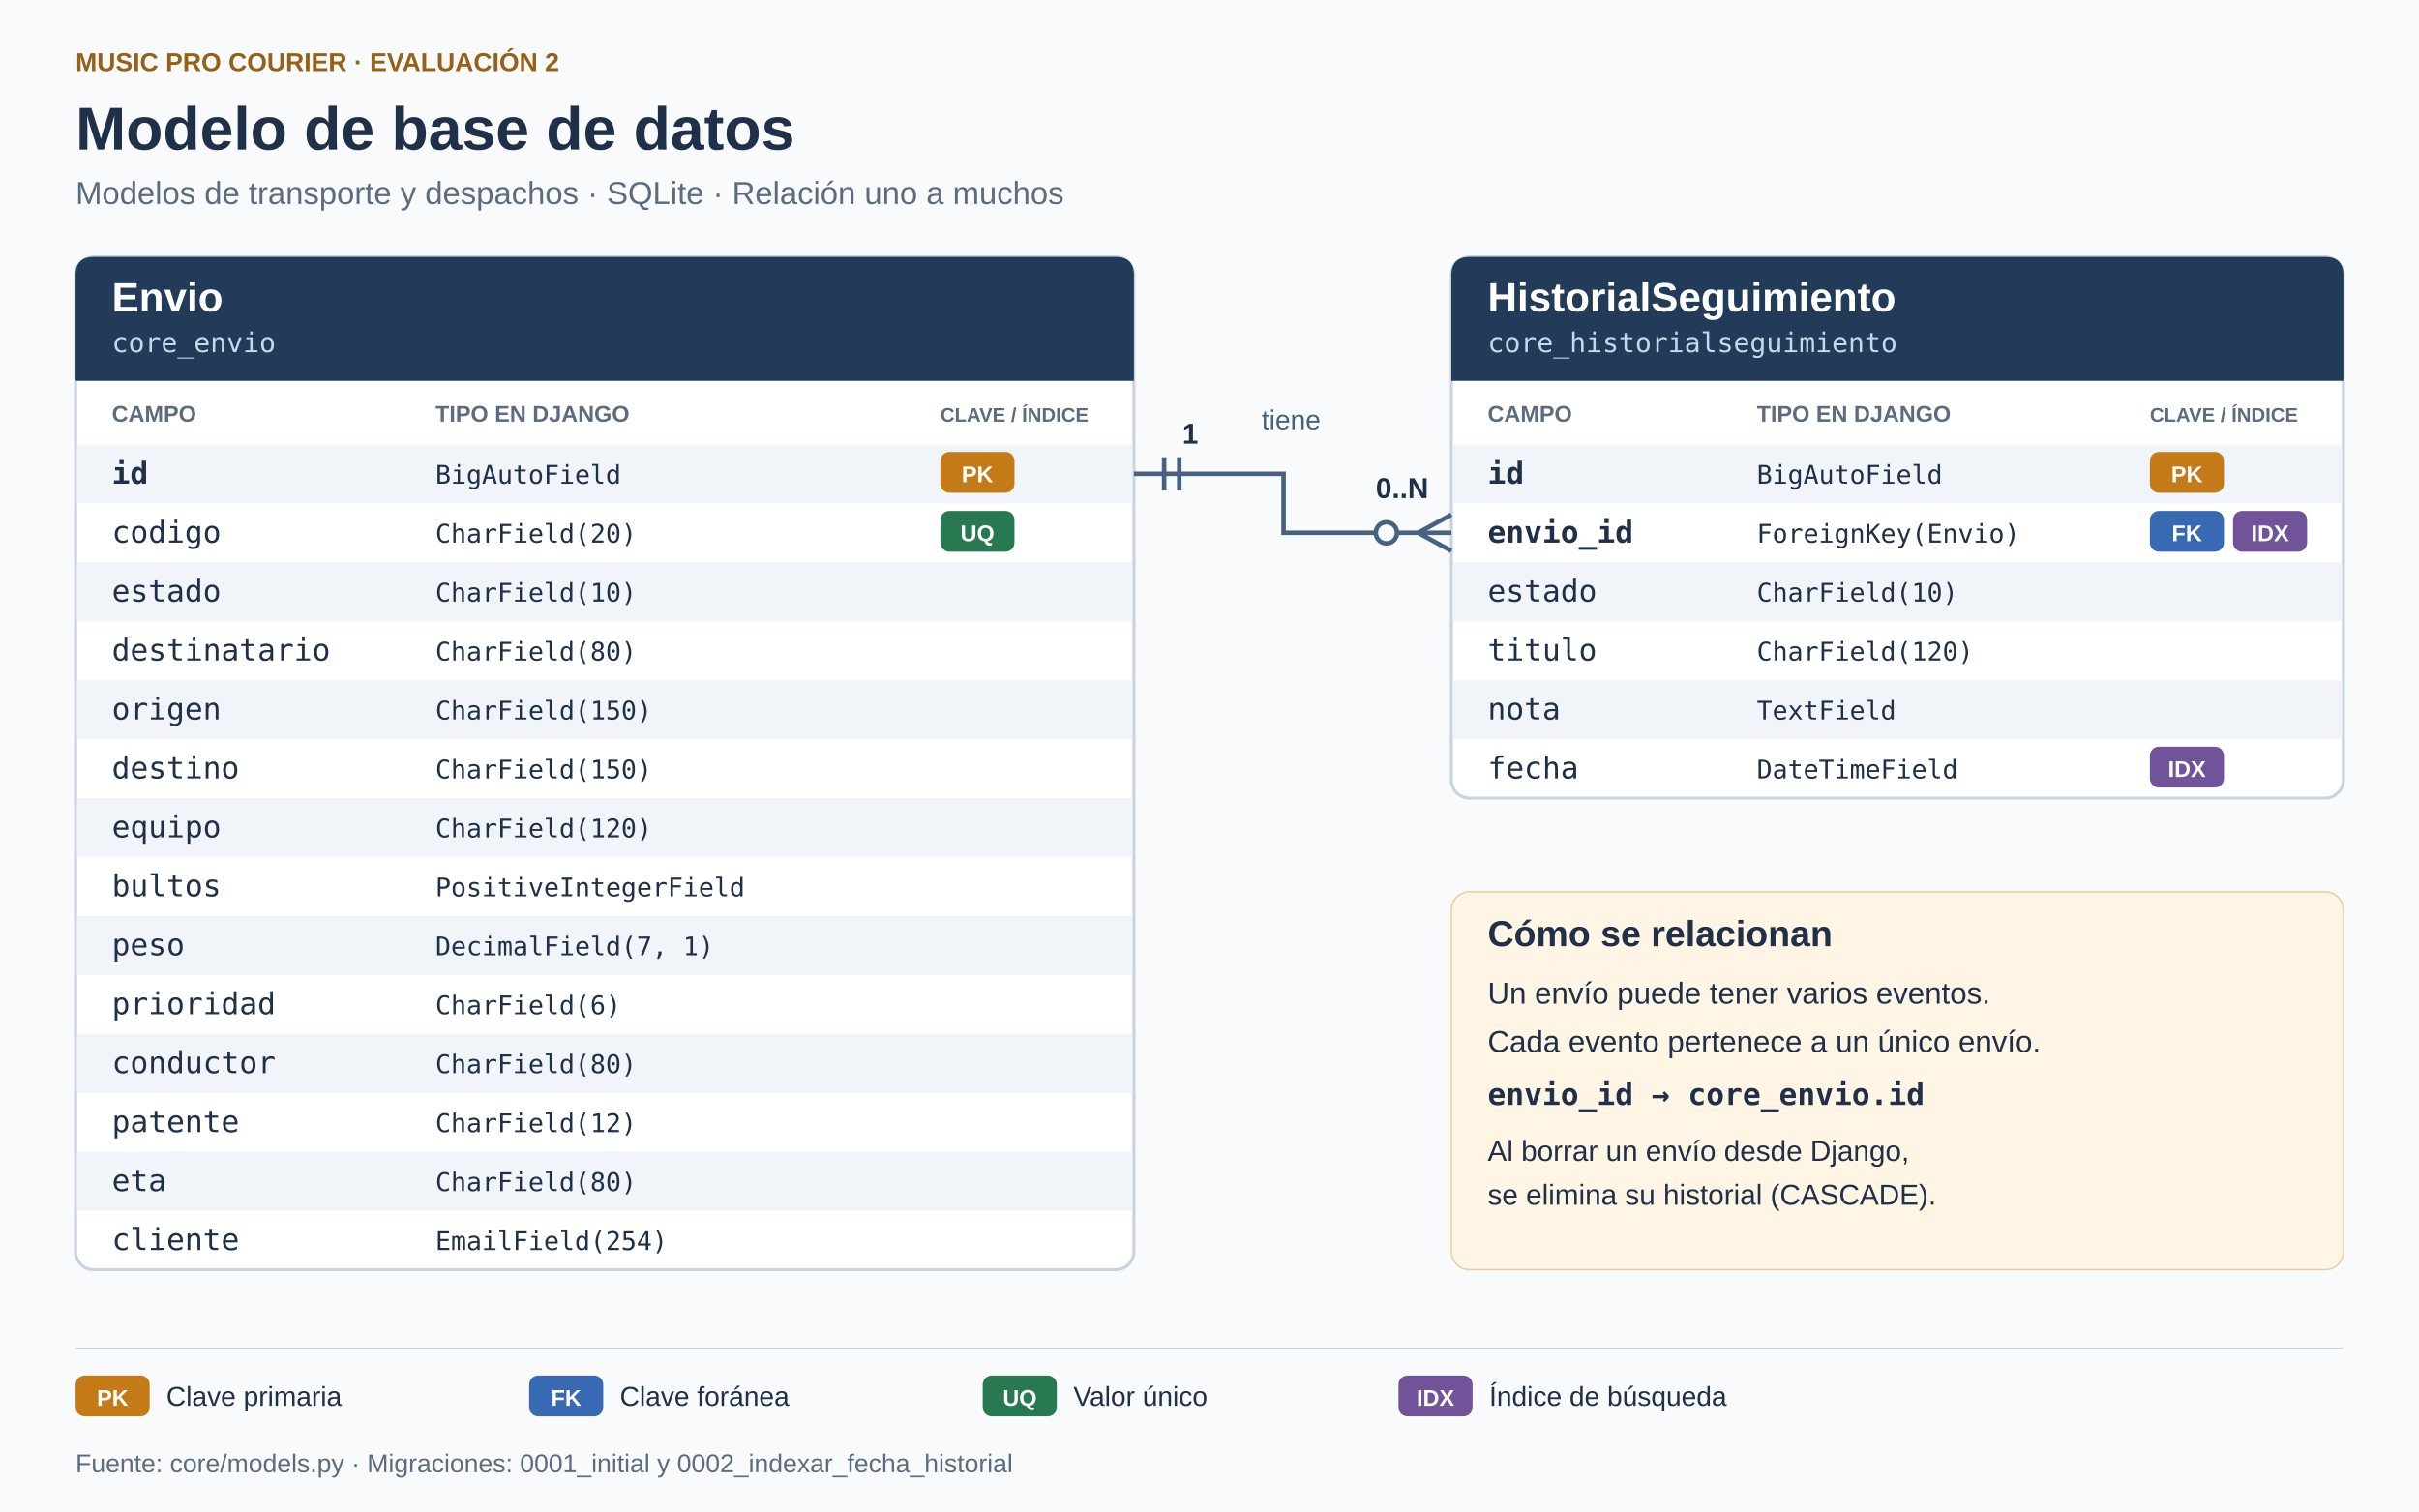
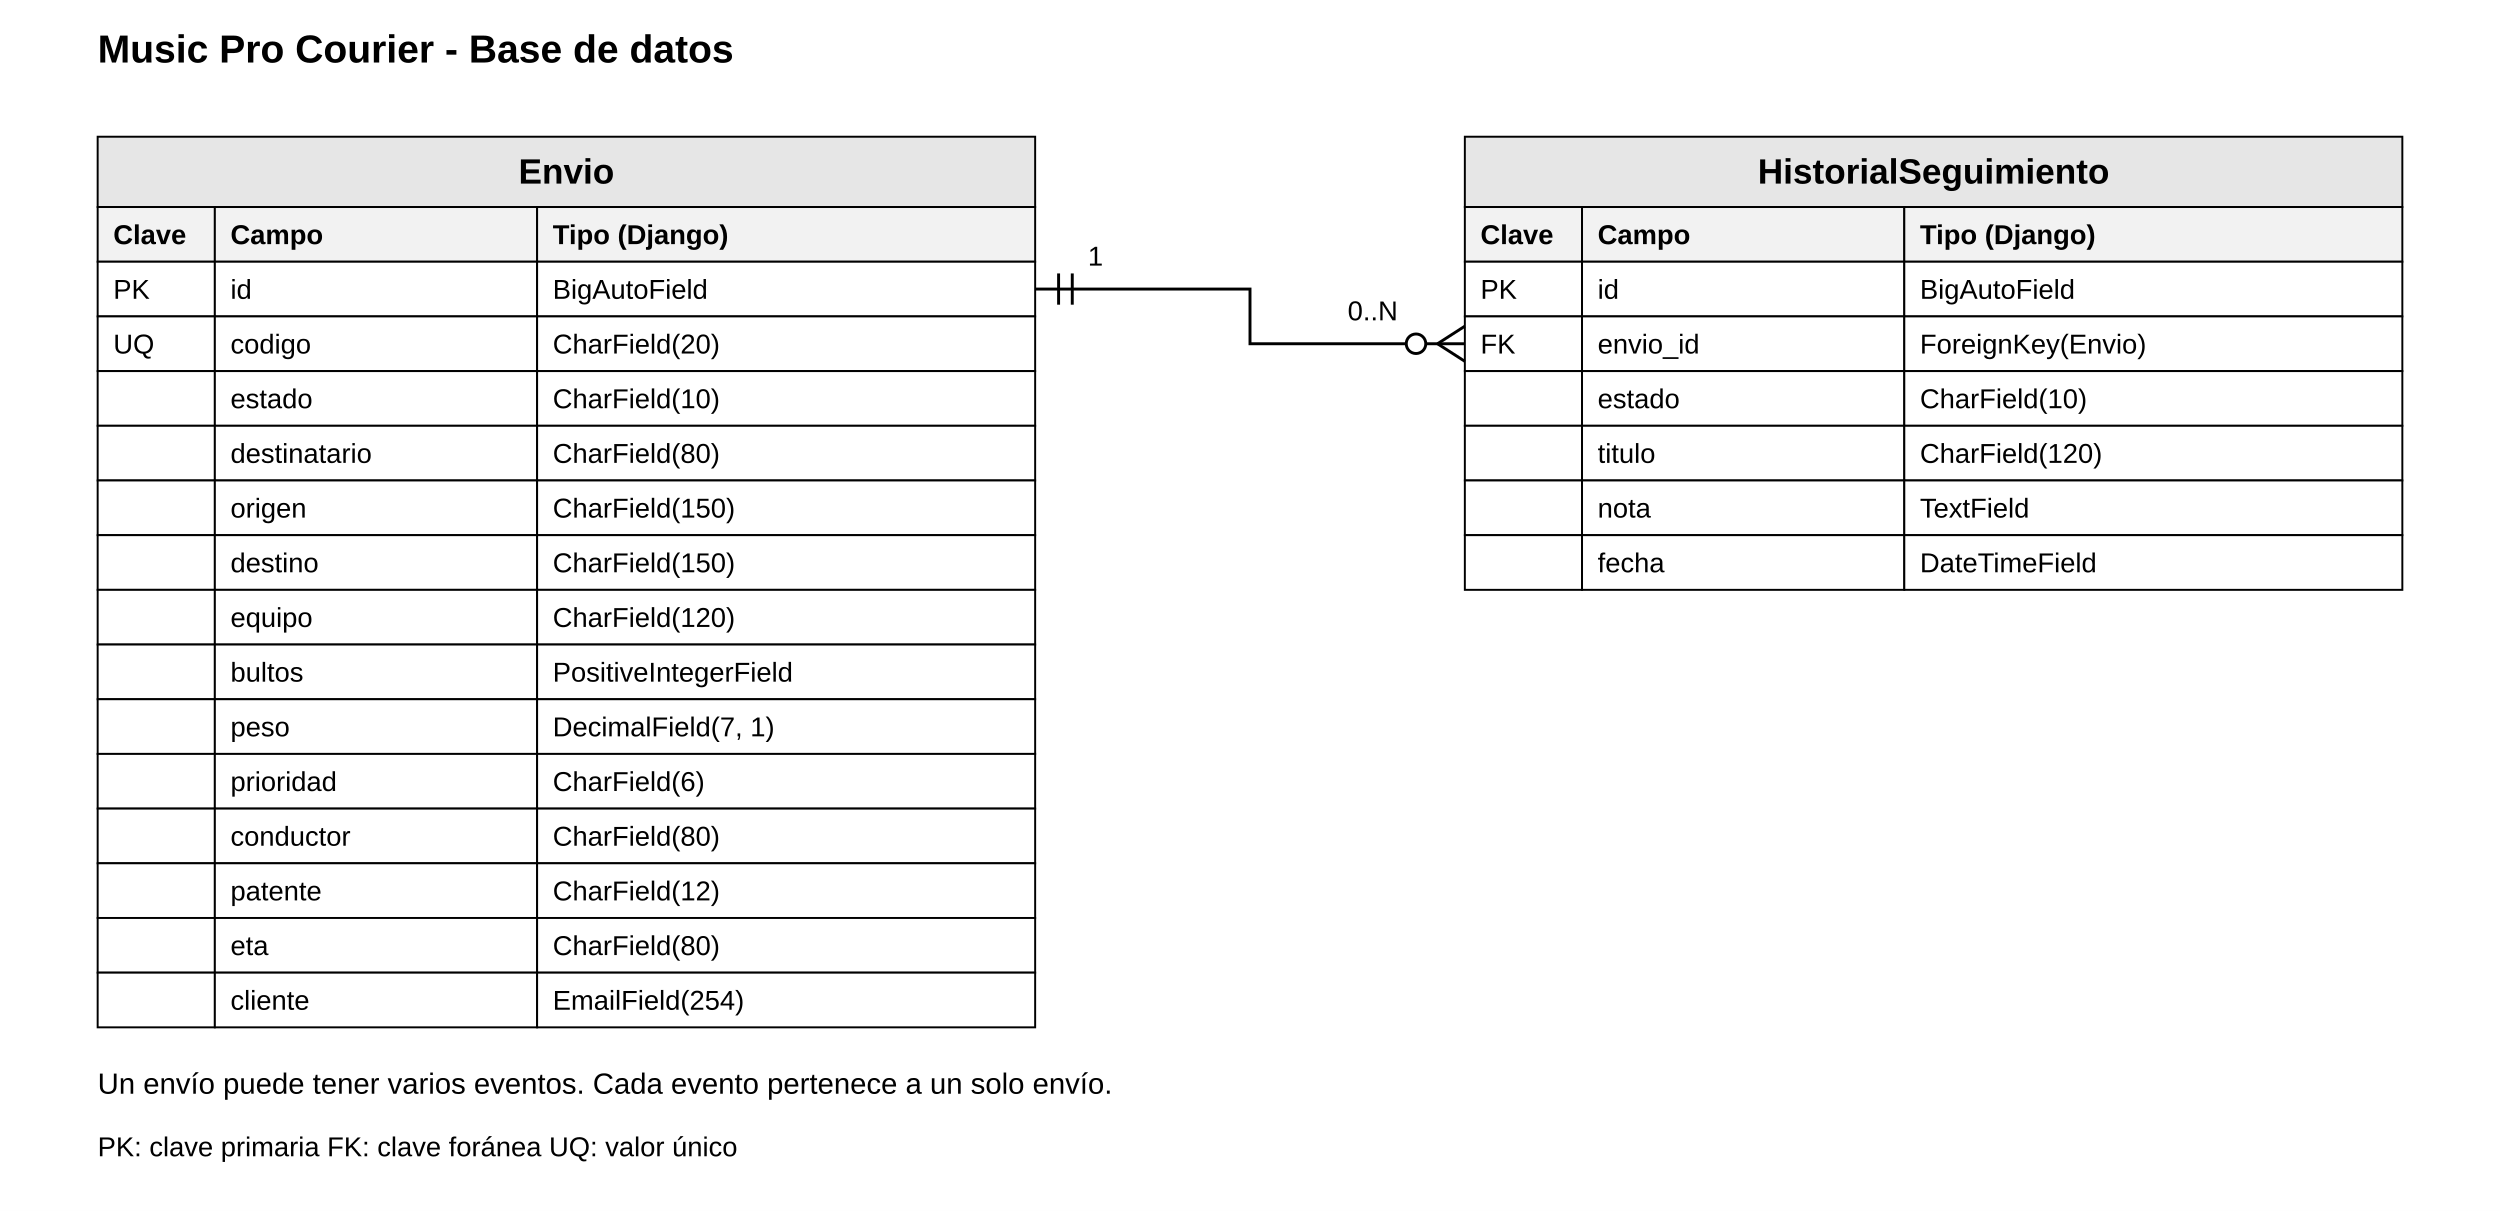
- <svg xmlns="http://www.w3.org/2000/svg" width="1600" height="1000" viewBox="0 0 1600 1000" role="img" aria-labelledby="titulo descripcion">
-   <rect width="1600" height="1000" fill="#f8fafc" />
-   <text x="50" y="47" font-family="Arial" font-size="17" font-weight="bold" fill="#966015">MUSIC PRO COURIER · EVALUACIÓN 2</text>
-   <text x="50" y="99" font-family="Arial" font-size="40" font-weight="bold" fill="#1f3048">Modelo de base de datos</text>
-   <text x="50" y="135" font-family="Arial" font-size="21" font-weight="normal" fill="#5c6c80">Modelos de transporte y despachos · SQLite · Relación uno a muchos</text>
-   <rect x="50" y="170" width="700" height="670" rx="12" fill="white" stroke="#c8d3e0" stroke-width="2" />
-   <path d="M62,170 H738 Q750,170 750,182 V252 H50 V182 Q50,170 62,170 Z" fill="#213b58" />
-   <text x="74" y="206" font-family="Arial" font-size="27" font-weight="bold" fill="white">Envio</text>
-   <text x="74" y="233" font-family="Consolas" font-size="18" font-weight="normal" fill="#c7d9e8">core_envio</text>
-   <text x="74" y="279" font-family="Arial" font-size="15" font-weight="bold" fill="#5c6c80">CAMPO</text>
-   <text x="288" y="279" font-family="Arial" font-size="15" font-weight="bold" fill="#5c6c80">TIPO EN DJANGO</text>
-   <text x="622" y="279" font-family="Arial" font-size="13" font-weight="bold" fill="#5c6c80">CLAVE / ÍNDICE</text>
-   <rect x="51" y="294" width="698" height="39" fill="#f1f5f9" />
-   <text x="74" y="320" font-family="Consolas" font-size="20" font-weight="bold" fill="#1f3048">id</text>
-   <text x="288" y="320" font-family="Consolas" font-size="17" font-weight="normal" fill="#1f3048">BigAutoField</text>
-   <rect x="622" y="299" width="49" height="27" rx="6" fill="#c47a16" />
-   <text x="646.5" y="319" font-family="Arial" font-size="15" font-weight="bold" fill="white" text-anchor="middle">PK</text>
-   <text x="74" y="359" font-family="Consolas" font-size="20" font-weight="normal" fill="#1f3048">codigo</text>
-   <text x="288" y="359" font-family="Consolas" font-size="17" font-weight="normal" fill="#1f3048">CharField(20)</text>
-   <rect x="622" y="338" width="49" height="27" rx="6" fill="#287952" />
-   <text x="646.5" y="358" font-family="Arial" font-size="15" font-weight="bold" fill="white" text-anchor="middle">UQ</text>
-   <rect x="51" y="372" width="698" height="39" fill="#f1f5f9" />
-   <text x="74" y="398" font-family="Consolas" font-size="20" font-weight="normal" fill="#1f3048">estado</text>
-   <text x="288" y="398" font-family="Consolas" font-size="17" font-weight="normal" fill="#1f3048">CharField(10)</text>
-   <text x="74" y="437" font-family="Consolas" font-size="20" font-weight="normal" fill="#1f3048">destinatario</text>
-   <text x="288" y="437" font-family="Consolas" font-size="17" font-weight="normal" fill="#1f3048">CharField(80)</text>
-   <rect x="51" y="450" width="698" height="39" fill="#f1f5f9" />
-   <text x="74" y="476" font-family="Consolas" font-size="20" font-weight="normal" fill="#1f3048">origen</text>
-   <text x="288" y="476" font-family="Consolas" font-size="17" font-weight="normal" fill="#1f3048">CharField(150)</text>
-   <text x="74" y="515" font-family="Consolas" font-size="20" font-weight="normal" fill="#1f3048">destino</text>
-   <text x="288" y="515" font-family="Consolas" font-size="17" font-weight="normal" fill="#1f3048">CharField(150)</text>
-   <rect x="51" y="528" width="698" height="39" fill="#f1f5f9" />
-   <text x="74" y="554" font-family="Consolas" font-size="20" font-weight="normal" fill="#1f3048">equipo</text>
-   <text x="288" y="554" font-family="Consolas" font-size="17" font-weight="normal" fill="#1f3048">CharField(120)</text>
-   <text x="74" y="593" font-family="Consolas" font-size="20" font-weight="normal" fill="#1f3048">bultos</text>
-   <text x="288" y="593" font-family="Consolas" font-size="17" font-weight="normal" fill="#1f3048">PositiveIntegerField</text>
-   <rect x="51" y="606" width="698" height="39" fill="#f1f5f9" />
-   <text x="74" y="632" font-family="Consolas" font-size="20" font-weight="normal" fill="#1f3048">peso</text>
-   <text x="288" y="632" font-family="Consolas" font-size="17" font-weight="normal" fill="#1f3048">DecimalField(7, 1)</text>
-   <text x="74" y="671" font-family="Consolas" font-size="20" font-weight="normal" fill="#1f3048">prioridad</text>
-   <text x="288" y="671" font-family="Consolas" font-size="17" font-weight="normal" fill="#1f3048">CharField(6)</text>
-   <rect x="51" y="684" width="698" height="39" fill="#f1f5f9" />
-   <text x="74" y="710" font-family="Consolas" font-size="20" font-weight="normal" fill="#1f3048">conductor</text>
-   <text x="288" y="710" font-family="Consolas" font-size="17" font-weight="normal" fill="#1f3048">CharField(80)</text>
-   <text x="74" y="749" font-family="Consolas" font-size="20" font-weight="normal" fill="#1f3048">patente</text>
-   <text x="288" y="749" font-family="Consolas" font-size="17" font-weight="normal" fill="#1f3048">CharField(12)</text>
-   <rect x="51" y="762" width="698" height="39" fill="#f1f5f9" />
-   <text x="74" y="788" font-family="Consolas" font-size="20" font-weight="normal" fill="#1f3048">eta</text>
-   <text x="288" y="788" font-family="Consolas" font-size="17" font-weight="normal" fill="#1f3048">CharField(80)</text>
-   <text x="74" y="827" font-family="Consolas" font-size="20" font-weight="normal" fill="#1f3048">cliente</text>
-   <text x="288" y="827" font-family="Consolas" font-size="17" font-weight="normal" fill="#1f3048">EmailField(254)</text>
-   <rect x="960" y="170" width="590" height="358" rx="12" fill="white" stroke="#c8d3e0" stroke-width="2" />
-   <path d="M972,170 H1538 Q1550,170 1550,182 V252 H960 V182 Q960,170 972,170 Z" fill="#213b58" />
-   <text x="984" y="206" font-family="Arial" font-size="27" font-weight="bold" fill="white">HistorialSeguimiento</text>
-   <text x="984" y="233" font-family="Consolas" font-size="18" font-weight="normal" fill="#c7d9e8">core_historialseguimiento</text>
-   <text x="984" y="279" font-family="Arial" font-size="15" font-weight="bold" fill="#5c6c80">CAMPO</text>
-   <text x="1162" y="279" font-family="Arial" font-size="15" font-weight="bold" fill="#5c6c80">TIPO EN DJANGO</text>
-   <text x="1422" y="279" font-family="Arial" font-size="13" font-weight="bold" fill="#5c6c80">CLAVE / ÍNDICE</text>
-   <rect x="961" y="294" width="588" height="39" fill="#f1f5f9" />
-   <text x="984" y="320" font-family="Consolas" font-size="20" font-weight="bold" fill="#1f3048">id</text>
-   <text x="1162" y="320" font-family="Consolas" font-size="17" font-weight="normal" fill="#1f3048">BigAutoField</text>
-   <rect x="1422" y="299" width="49" height="27" rx="6" fill="#c47a16" />
-   <text x="1446.5" y="319" font-family="Arial" font-size="15" font-weight="bold" fill="white" text-anchor="middle">PK</text>
-   <text x="984" y="359" font-family="Consolas" font-size="20" font-weight="bold" fill="#1f3048">envio_id</text>
-   <text x="1162" y="359" font-family="Consolas" font-size="17" font-weight="normal" fill="#1f3048">ForeignKey(Envio)</text>
-   <rect x="1422" y="338" width="49" height="27" rx="6" fill="#386ab4" />
-   <text x="1446.5" y="358" font-family="Arial" font-size="15" font-weight="bold" fill="white" text-anchor="middle">FK</text>
-   <rect x="1477" y="338" width="49" height="27" rx="6" fill="#715399" />
-   <text x="1501.5" y="358" font-family="Arial" font-size="15" font-weight="bold" fill="white" text-anchor="middle">IDX</text>
-   <rect x="961" y="372" width="588" height="39" fill="#f1f5f9" />
-   <text x="984" y="398" font-family="Consolas" font-size="20" font-weight="normal" fill="#1f3048">estado</text>
-   <text x="1162" y="398" font-family="Consolas" font-size="17" font-weight="normal" fill="#1f3048">CharField(10)</text>
-   <text x="984" y="437" font-family="Consolas" font-size="20" font-weight="normal" fill="#1f3048">titulo</text>
-   <text x="1162" y="437" font-family="Consolas" font-size="17" font-weight="normal" fill="#1f3048">CharField(120)</text>
-   <rect x="961" y="450" width="588" height="39" fill="#f1f5f9" />
-   <text x="984" y="476" font-family="Consolas" font-size="20" font-weight="normal" fill="#1f3048">nota</text>
-   <text x="1162" y="476" font-family="Consolas" font-size="17" font-weight="normal" fill="#1f3048">TextField</text>
-   <text x="984" y="515" font-family="Consolas" font-size="20" font-weight="normal" fill="#1f3048">fecha</text>
-   <text x="1162" y="515" font-family="Consolas" font-size="17" font-weight="normal" fill="#1f3048">DateTimeField</text>
-   <rect x="1422" y="494" width="49" height="27" rx="6" fill="#715399" />
-   <text x="1446.5" y="514" font-family="Arial" font-size="15" font-weight="bold" fill="white" text-anchor="middle">IDX</text>
-   <path d="M750,313.5 H849 V352.5 H960" fill="none" stroke="#47627f" stroke-width="3" />
-   <path d="M770,302.5 V324.5 M780,302.5 V324.5" stroke="#47627f" stroke-width="3" />
-   <circle cx="917" cy="352.5" r="7" fill="#f8fafc" stroke="#47627f" stroke-width="3" />
-   <path d="M938,352.5 L960,340.5 M938,352.5 L960,364.5" stroke="#47627f" stroke-width="3" fill="none" />
-   <text x="782" y="293.5" font-family="Arial" font-size="19" font-weight="bold" fill="#1f3048">1</text>
-   <text x="910" y="329.5" font-family="Arial" font-size="19" font-weight="bold" fill="#1f3048">0..N</text>
-   <text x="854" y="284" font-family="Arial" font-size="18" font-weight="normal" fill="#47627f" text-anchor="middle">tiene</text>
-   <rect x="960" y="590" width="590" height="250" rx="12" fill="#fff5e5" stroke="#e9cf9e" />
-   <text x="984" y="626" font-family="Arial" font-size="24" font-weight="bold" fill="#1f3048">Cómo se relacionan</text>
-   <text x="984" y="664" font-family="Arial" font-size="20" font-weight="normal" fill="#1f3048">Un envío puede tener varios eventos.</text>
-   <text x="984" y="696" font-family="Arial" font-size="20" font-weight="normal" fill="#1f3048">Cada evento pertenece a un único envío.</text>
-   <text x="984" y="731" font-family="Consolas" font-size="20" font-weight="bold" fill="#1f3048">envio_id → core_envio.id</text>
-   <text x="984" y="768" font-family="Arial" font-size="19" font-weight="normal" fill="#1f3048">Al borrar un envío desde Django,</text>
-   <text x="984" y="797" font-family="Arial" font-size="19" font-weight="normal" fill="#1f3048">se elimina su historial (CASCADE).</text>
-   <line x1="50" y1="892" x2="1550" y2="892" stroke="#c8d3e0" />
-   <rect x="50" y="910" width="49" height="27" rx="6" fill="#c47a16" />
-   <text x="74.5" y="930" font-family="Arial" font-size="15" font-weight="bold" fill="white" text-anchor="middle">PK</text>
-   <text x="110" y="930" font-family="Arial" font-size="18" font-weight="normal" fill="#1f3048">Clave primaria</text>
-   <rect x="350" y="910" width="49" height="27" rx="6" fill="#386ab4" />
-   <text x="374.5" y="930" font-family="Arial" font-size="15" font-weight="bold" fill="white" text-anchor="middle">FK</text>
-   <text x="410" y="930" font-family="Arial" font-size="18" font-weight="normal" fill="#1f3048">Clave foránea</text>
-   <rect x="650" y="910" width="49" height="27" rx="6" fill="#287952" />
-   <text x="674.5" y="930" font-family="Arial" font-size="15" font-weight="bold" fill="white" text-anchor="middle">UQ</text>
-   <text x="710" y="930" font-family="Arial" font-size="18" font-weight="normal" fill="#1f3048">Valor único</text>
-   <rect x="925" y="910" width="49" height="27" rx="6" fill="#715399" />
-   <text x="949.5" y="930" font-family="Arial" font-size="15" font-weight="bold" fill="white" text-anchor="middle">IDX</text>
-   <text x="985" y="930" font-family="Arial" font-size="18" font-weight="normal" fill="#1f3048">Índice de búsqueda</text>
-   <text x="50" y="974" font-family="Arial" font-size="17" font-weight="normal" fill="#5c6c80">Fuente: core/models.py · Migraciones: 0001_initial y 0002_indexar_fecha_historial</text>
+ <svg xmlns="http://www.w3.org/2000/svg" width="1280" height="620" viewBox="0 0 1280 620">
+   <rect width="1280" height="620" fill="white" />
+   <rect x="50" y="70" width="480" height="36" fill="#e6e6e6" stroke="black" stroke-width="1" />
+   <text x="290.0" y="94" font-family="Arial" font-size="18" font-weight="bold" fill="#000000" text-anchor="middle">Envio</text>
+   <rect x="50" y="106" width="60" height="28" fill="#f2f2f2" stroke="black" stroke-width="1" />
+   <text x="58" y="125" font-family="Arial" font-size="14" font-weight="bold" fill="#000000">Clave</text>
+   <rect x="110" y="106" width="165" height="28" fill="#f2f2f2" stroke="black" stroke-width="1" />
+   <text x="118" y="125" font-family="Arial" font-size="14" font-weight="bold" fill="#000000">Campo</text>
+   <rect x="275" y="106" width="255" height="28" fill="#f2f2f2" stroke="black" stroke-width="1" />
+   <text x="283" y="125" font-family="Arial" font-size="14" font-weight="bold" fill="#000000">Tipo (Django)</text>
+   <rect x="50" y="134" width="60" height="28" fill="white" stroke="black" stroke-width="1" />
+   <text x="58" y="153" font-family="Arial" font-size="14" font-weight="normal" fill="#000000">PK</text>
+   <rect x="110" y="134" width="165" height="28" fill="white" stroke="black" stroke-width="1" />
+   <text x="118" y="153" font-family="Arial" font-size="14" font-weight="normal" fill="#000000">id</text>
+   <rect x="275" y="134" width="255" height="28" fill="white" stroke="black" stroke-width="1" />
+   <text x="283" y="153" font-family="Arial" font-size="14" font-weight="normal" fill="#000000">BigAutoField</text>
+   <rect x="50" y="162" width="60" height="28" fill="white" stroke="black" stroke-width="1" />
+   <text x="58" y="181" font-family="Arial" font-size="14" font-weight="normal" fill="#000000">UQ</text>
+   <rect x="110" y="162" width="165" height="28" fill="white" stroke="black" stroke-width="1" />
+   <text x="118" y="181" font-family="Arial" font-size="14" font-weight="normal" fill="#000000">codigo</text>
+   <rect x="275" y="162" width="255" height="28" fill="white" stroke="black" stroke-width="1" />
+   <text x="283" y="181" font-family="Arial" font-size="14" font-weight="normal" fill="#000000">CharField(20)</text>
+   <rect x="50" y="190" width="60" height="28" fill="white" stroke="black" stroke-width="1" />
+   <text x="58" y="209" font-family="Arial" font-size="14" font-weight="normal" fill="#000000" />
+   <rect x="110" y="190" width="165" height="28" fill="white" stroke="black" stroke-width="1" />
+   <text x="118" y="209" font-family="Arial" font-size="14" font-weight="normal" fill="#000000">estado</text>
+   <rect x="275" y="190" width="255" height="28" fill="white" stroke="black" stroke-width="1" />
+   <text x="283" y="209" font-family="Arial" font-size="14" font-weight="normal" fill="#000000">CharField(10)</text>
+   <rect x="50" y="218" width="60" height="28" fill="white" stroke="black" stroke-width="1" />
+   <text x="58" y="237" font-family="Arial" font-size="14" font-weight="normal" fill="#000000" />
+   <rect x="110" y="218" width="165" height="28" fill="white" stroke="black" stroke-width="1" />
+   <text x="118" y="237" font-family="Arial" font-size="14" font-weight="normal" fill="#000000">destinatario</text>
+   <rect x="275" y="218" width="255" height="28" fill="white" stroke="black" stroke-width="1" />
+   <text x="283" y="237" font-family="Arial" font-size="14" font-weight="normal" fill="#000000">CharField(80)</text>
+   <rect x="50" y="246" width="60" height="28" fill="white" stroke="black" stroke-width="1" />
+   <text x="58" y="265" font-family="Arial" font-size="14" font-weight="normal" fill="#000000" />
+   <rect x="110" y="246" width="165" height="28" fill="white" stroke="black" stroke-width="1" />
+   <text x="118" y="265" font-family="Arial" font-size="14" font-weight="normal" fill="#000000">origen</text>
+   <rect x="275" y="246" width="255" height="28" fill="white" stroke="black" stroke-width="1" />
+   <text x="283" y="265" font-family="Arial" font-size="14" font-weight="normal" fill="#000000">CharField(150)</text>
+   <rect x="50" y="274" width="60" height="28" fill="white" stroke="black" stroke-width="1" />
+   <text x="58" y="293" font-family="Arial" font-size="14" font-weight="normal" fill="#000000" />
+   <rect x="110" y="274" width="165" height="28" fill="white" stroke="black" stroke-width="1" />
+   <text x="118" y="293" font-family="Arial" font-size="14" font-weight="normal" fill="#000000">destino</text>
+   <rect x="275" y="274" width="255" height="28" fill="white" stroke="black" stroke-width="1" />
+   <text x="283" y="293" font-family="Arial" font-size="14" font-weight="normal" fill="#000000">CharField(150)</text>
+   <rect x="50" y="302" width="60" height="28" fill="white" stroke="black" stroke-width="1" />
+   <text x="58" y="321" font-family="Arial" font-size="14" font-weight="normal" fill="#000000" />
+   <rect x="110" y="302" width="165" height="28" fill="white" stroke="black" stroke-width="1" />
+   <text x="118" y="321" font-family="Arial" font-size="14" font-weight="normal" fill="#000000">equipo</text>
+   <rect x="275" y="302" width="255" height="28" fill="white" stroke="black" stroke-width="1" />
+   <text x="283" y="321" font-family="Arial" font-size="14" font-weight="normal" fill="#000000">CharField(120)</text>
+   <rect x="50" y="330" width="60" height="28" fill="white" stroke="black" stroke-width="1" />
+   <text x="58" y="349" font-family="Arial" font-size="14" font-weight="normal" fill="#000000" />
+   <rect x="110" y="330" width="165" height="28" fill="white" stroke="black" stroke-width="1" />
+   <text x="118" y="349" font-family="Arial" font-size="14" font-weight="normal" fill="#000000">bultos</text>
+   <rect x="275" y="330" width="255" height="28" fill="white" stroke="black" stroke-width="1" />
+   <text x="283" y="349" font-family="Arial" font-size="14" font-weight="normal" fill="#000000">PositiveIntegerField</text>
+   <rect x="50" y="358" width="60" height="28" fill="white" stroke="black" stroke-width="1" />
+   <text x="58" y="377" font-family="Arial" font-size="14" font-weight="normal" fill="#000000" />
+   <rect x="110" y="358" width="165" height="28" fill="white" stroke="black" stroke-width="1" />
+   <text x="118" y="377" font-family="Arial" font-size="14" font-weight="normal" fill="#000000">peso</text>
+   <rect x="275" y="358" width="255" height="28" fill="white" stroke="black" stroke-width="1" />
+   <text x="283" y="377" font-family="Arial" font-size="14" font-weight="normal" fill="#000000">DecimalField(7, 1)</text>
+   <rect x="50" y="386" width="60" height="28" fill="white" stroke="black" stroke-width="1" />
+   <text x="58" y="405" font-family="Arial" font-size="14" font-weight="normal" fill="#000000" />
+   <rect x="110" y="386" width="165" height="28" fill="white" stroke="black" stroke-width="1" />
+   <text x="118" y="405" font-family="Arial" font-size="14" font-weight="normal" fill="#000000">prioridad</text>
+   <rect x="275" y="386" width="255" height="28" fill="white" stroke="black" stroke-width="1" />
+   <text x="283" y="405" font-family="Arial" font-size="14" font-weight="normal" fill="#000000">CharField(6)</text>
+   <rect x="50" y="414" width="60" height="28" fill="white" stroke="black" stroke-width="1" />
+   <text x="58" y="433" font-family="Arial" font-size="14" font-weight="normal" fill="#000000" />
+   <rect x="110" y="414" width="165" height="28" fill="white" stroke="black" stroke-width="1" />
+   <text x="118" y="433" font-family="Arial" font-size="14" font-weight="normal" fill="#000000">conductor</text>
+   <rect x="275" y="414" width="255" height="28" fill="white" stroke="black" stroke-width="1" />
+   <text x="283" y="433" font-family="Arial" font-size="14" font-weight="normal" fill="#000000">CharField(80)</text>
+   <rect x="50" y="442" width="60" height="28" fill="white" stroke="black" stroke-width="1" />
+   <text x="58" y="461" font-family="Arial" font-size="14" font-weight="normal" fill="#000000" />
+   <rect x="110" y="442" width="165" height="28" fill="white" stroke="black" stroke-width="1" />
+   <text x="118" y="461" font-family="Arial" font-size="14" font-weight="normal" fill="#000000">patente</text>
+   <rect x="275" y="442" width="255" height="28" fill="white" stroke="black" stroke-width="1" />
+   <text x="283" y="461" font-family="Arial" font-size="14" font-weight="normal" fill="#000000">CharField(12)</text>
+   <rect x="50" y="470" width="60" height="28" fill="white" stroke="black" stroke-width="1" />
+   <text x="58" y="489" font-family="Arial" font-size="14" font-weight="normal" fill="#000000" />
+   <rect x="110" y="470" width="165" height="28" fill="white" stroke="black" stroke-width="1" />
+   <text x="118" y="489" font-family="Arial" font-size="14" font-weight="normal" fill="#000000">eta</text>
+   <rect x="275" y="470" width="255" height="28" fill="white" stroke="black" stroke-width="1" />
+   <text x="283" y="489" font-family="Arial" font-size="14" font-weight="normal" fill="#000000">CharField(80)</text>
+   <rect x="50" y="498" width="60" height="28" fill="white" stroke="black" stroke-width="1" />
+   <text x="58" y="517" font-family="Arial" font-size="14" font-weight="normal" fill="#000000" />
+   <rect x="110" y="498" width="165" height="28" fill="white" stroke="black" stroke-width="1" />
+   <text x="118" y="517" font-family="Arial" font-size="14" font-weight="normal" fill="#000000">cliente</text>
+   <rect x="275" y="498" width="255" height="28" fill="white" stroke="black" stroke-width="1" />
+   <text x="283" y="517" font-family="Arial" font-size="14" font-weight="normal" fill="#000000">EmailField(254)</text>
+   <rect x="750" y="70" width="480" height="36" fill="#e6e6e6" stroke="black" stroke-width="1" />
+   <text x="990.0" y="94" font-family="Arial" font-size="18" font-weight="bold" fill="#000000" text-anchor="middle">HistorialSeguimiento</text>
+   <rect x="750" y="106" width="60" height="28" fill="#f2f2f2" stroke="black" stroke-width="1" />
+   <text x="758" y="125" font-family="Arial" font-size="14" font-weight="bold" fill="#000000">Clave</text>
+   <rect x="810" y="106" width="165" height="28" fill="#f2f2f2" stroke="black" stroke-width="1" />
+   <text x="818" y="125" font-family="Arial" font-size="14" font-weight="bold" fill="#000000">Campo</text>
+   <rect x="975" y="106" width="255" height="28" fill="#f2f2f2" stroke="black" stroke-width="1" />
+   <text x="983" y="125" font-family="Arial" font-size="14" font-weight="bold" fill="#000000">Tipo (Django)</text>
+   <rect x="750" y="134" width="60" height="28" fill="white" stroke="black" stroke-width="1" />
+   <text x="758" y="153" font-family="Arial" font-size="14" font-weight="normal" fill="#000000">PK</text>
+   <rect x="810" y="134" width="165" height="28" fill="white" stroke="black" stroke-width="1" />
+   <text x="818" y="153" font-family="Arial" font-size="14" font-weight="normal" fill="#000000">id</text>
+   <rect x="975" y="134" width="255" height="28" fill="white" stroke="black" stroke-width="1" />
+   <text x="983" y="153" font-family="Arial" font-size="14" font-weight="normal" fill="#000000">BigAutoField</text>
+   <rect x="750" y="162" width="60" height="28" fill="white" stroke="black" stroke-width="1" />
+   <text x="758" y="181" font-family="Arial" font-size="14" font-weight="normal" fill="#000000">FK</text>
+   <rect x="810" y="162" width="165" height="28" fill="white" stroke="black" stroke-width="1" />
+   <text x="818" y="181" font-family="Arial" font-size="14" font-weight="normal" fill="#000000">envio_id</text>
+   <rect x="975" y="162" width="255" height="28" fill="white" stroke="black" stroke-width="1" />
+   <text x="983" y="181" font-family="Arial" font-size="14" font-weight="normal" fill="#000000">ForeignKey(Envio)</text>
+   <rect x="750" y="190" width="60" height="28" fill="white" stroke="black" stroke-width="1" />
+   <text x="758" y="209" font-family="Arial" font-size="14" font-weight="normal" fill="#000000" />
+   <rect x="810" y="190" width="165" height="28" fill="white" stroke="black" stroke-width="1" />
+   <text x="818" y="209" font-family="Arial" font-size="14" font-weight="normal" fill="#000000">estado</text>
+   <rect x="975" y="190" width="255" height="28" fill="white" stroke="black" stroke-width="1" />
+   <text x="983" y="209" font-family="Arial" font-size="14" font-weight="normal" fill="#000000">CharField(10)</text>
+   <rect x="750" y="218" width="60" height="28" fill="white" stroke="black" stroke-width="1" />
+   <text x="758" y="237" font-family="Arial" font-size="14" font-weight="normal" fill="#000000" />
+   <rect x="810" y="218" width="165" height="28" fill="white" stroke="black" stroke-width="1" />
+   <text x="818" y="237" font-family="Arial" font-size="14" font-weight="normal" fill="#000000">titulo</text>
+   <rect x="975" y="218" width="255" height="28" fill="white" stroke="black" stroke-width="1" />
+   <text x="983" y="237" font-family="Arial" font-size="14" font-weight="normal" fill="#000000">CharField(120)</text>
+   <rect x="750" y="246" width="60" height="28" fill="white" stroke="black" stroke-width="1" />
+   <text x="758" y="265" font-family="Arial" font-size="14" font-weight="normal" fill="#000000" />
+   <rect x="810" y="246" width="165" height="28" fill="white" stroke="black" stroke-width="1" />
+   <text x="818" y="265" font-family="Arial" font-size="14" font-weight="normal" fill="#000000">nota</text>
+   <rect x="975" y="246" width="255" height="28" fill="white" stroke="black" stroke-width="1" />
+   <text x="983" y="265" font-family="Arial" font-size="14" font-weight="normal" fill="#000000">TextField</text>
+   <rect x="750" y="274" width="60" height="28" fill="white" stroke="black" stroke-width="1" />
+   <text x="758" y="293" font-family="Arial" font-size="14" font-weight="normal" fill="#000000" />
+   <rect x="810" y="274" width="165" height="28" fill="white" stroke="black" stroke-width="1" />
+   <text x="818" y="293" font-family="Arial" font-size="14" font-weight="normal" fill="#000000">fecha</text>
+   <rect x="975" y="274" width="255" height="28" fill="white" stroke="black" stroke-width="1" />
+   <text x="983" y="293" font-family="Arial" font-size="14" font-weight="normal" fill="#000000">DateTimeField</text>
+   <path d="M530,148.0 H640 V176.0 H750" fill="none" stroke="black" stroke-width="1.5" />
+   <path d="M542,140.0 V156.0 M549,140.0 V156.0" fill="none" stroke="black" stroke-width="1.5" />
+   <circle cx="725" cy="176.0" r="5" fill="white" stroke="black" stroke-width="1.5" />
+   <path d="M736,176.0 L750,167.0 M736,176.0 L750,185.0" fill="none" stroke="black" stroke-width="1.5" />
+   <text x="50" y="32" font-family="Arial" font-size="20" font-weight="bold" fill="#000000">Music Pro Courier - Base de datos</text>
+   <text x="557" y="136.0" font-family="Arial" font-size="14" font-weight="normal" fill="#000000">1</text>
+   <text x="690" y="164.0" font-family="Arial" font-size="14" font-weight="normal" fill="#000000">0..N</text>
+   <text x="50" y="560" font-family="Arial" font-size="15" font-weight="normal" fill="#000000">Un envío puede tener varios eventos. Cada evento pertenece a un solo envío.</text>
+   <text x="50" y="592" font-family="Arial" font-size="14" font-weight="normal" fill="#000000">PK: clave primaria     FK: clave foránea     UQ: valor único</text>
</svg>
